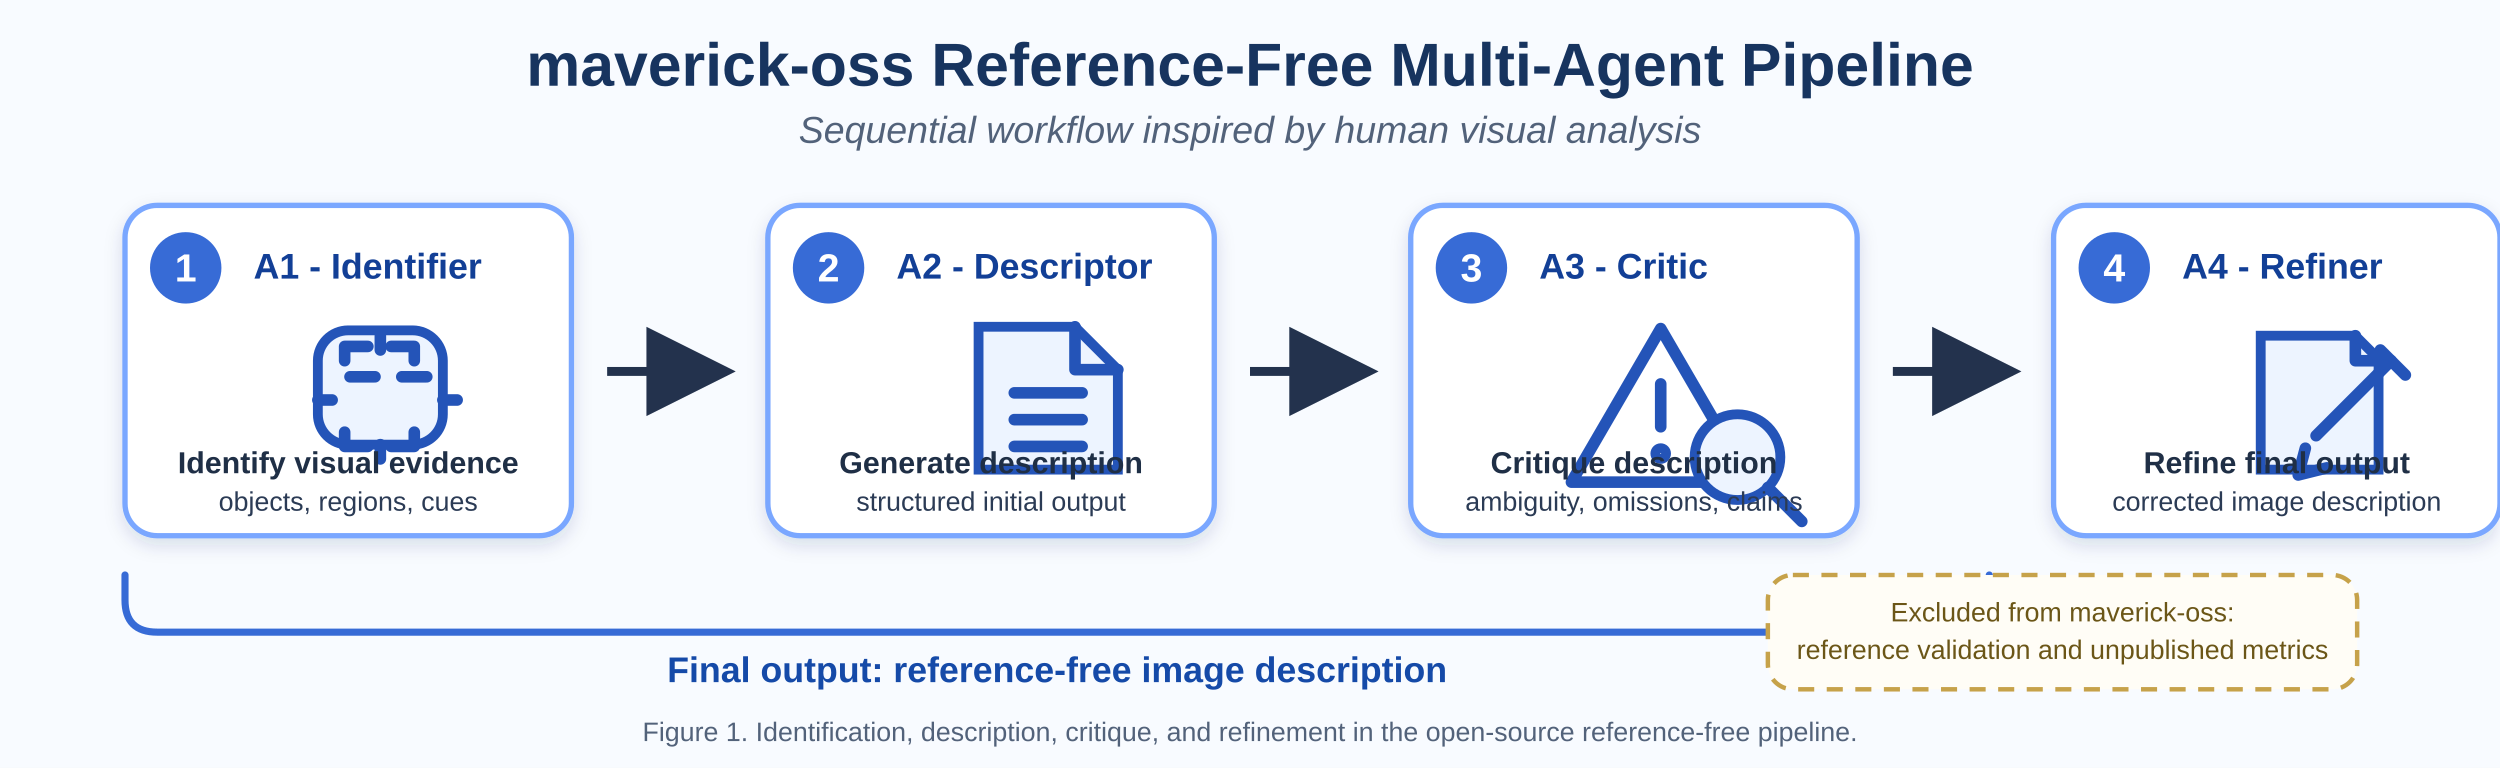
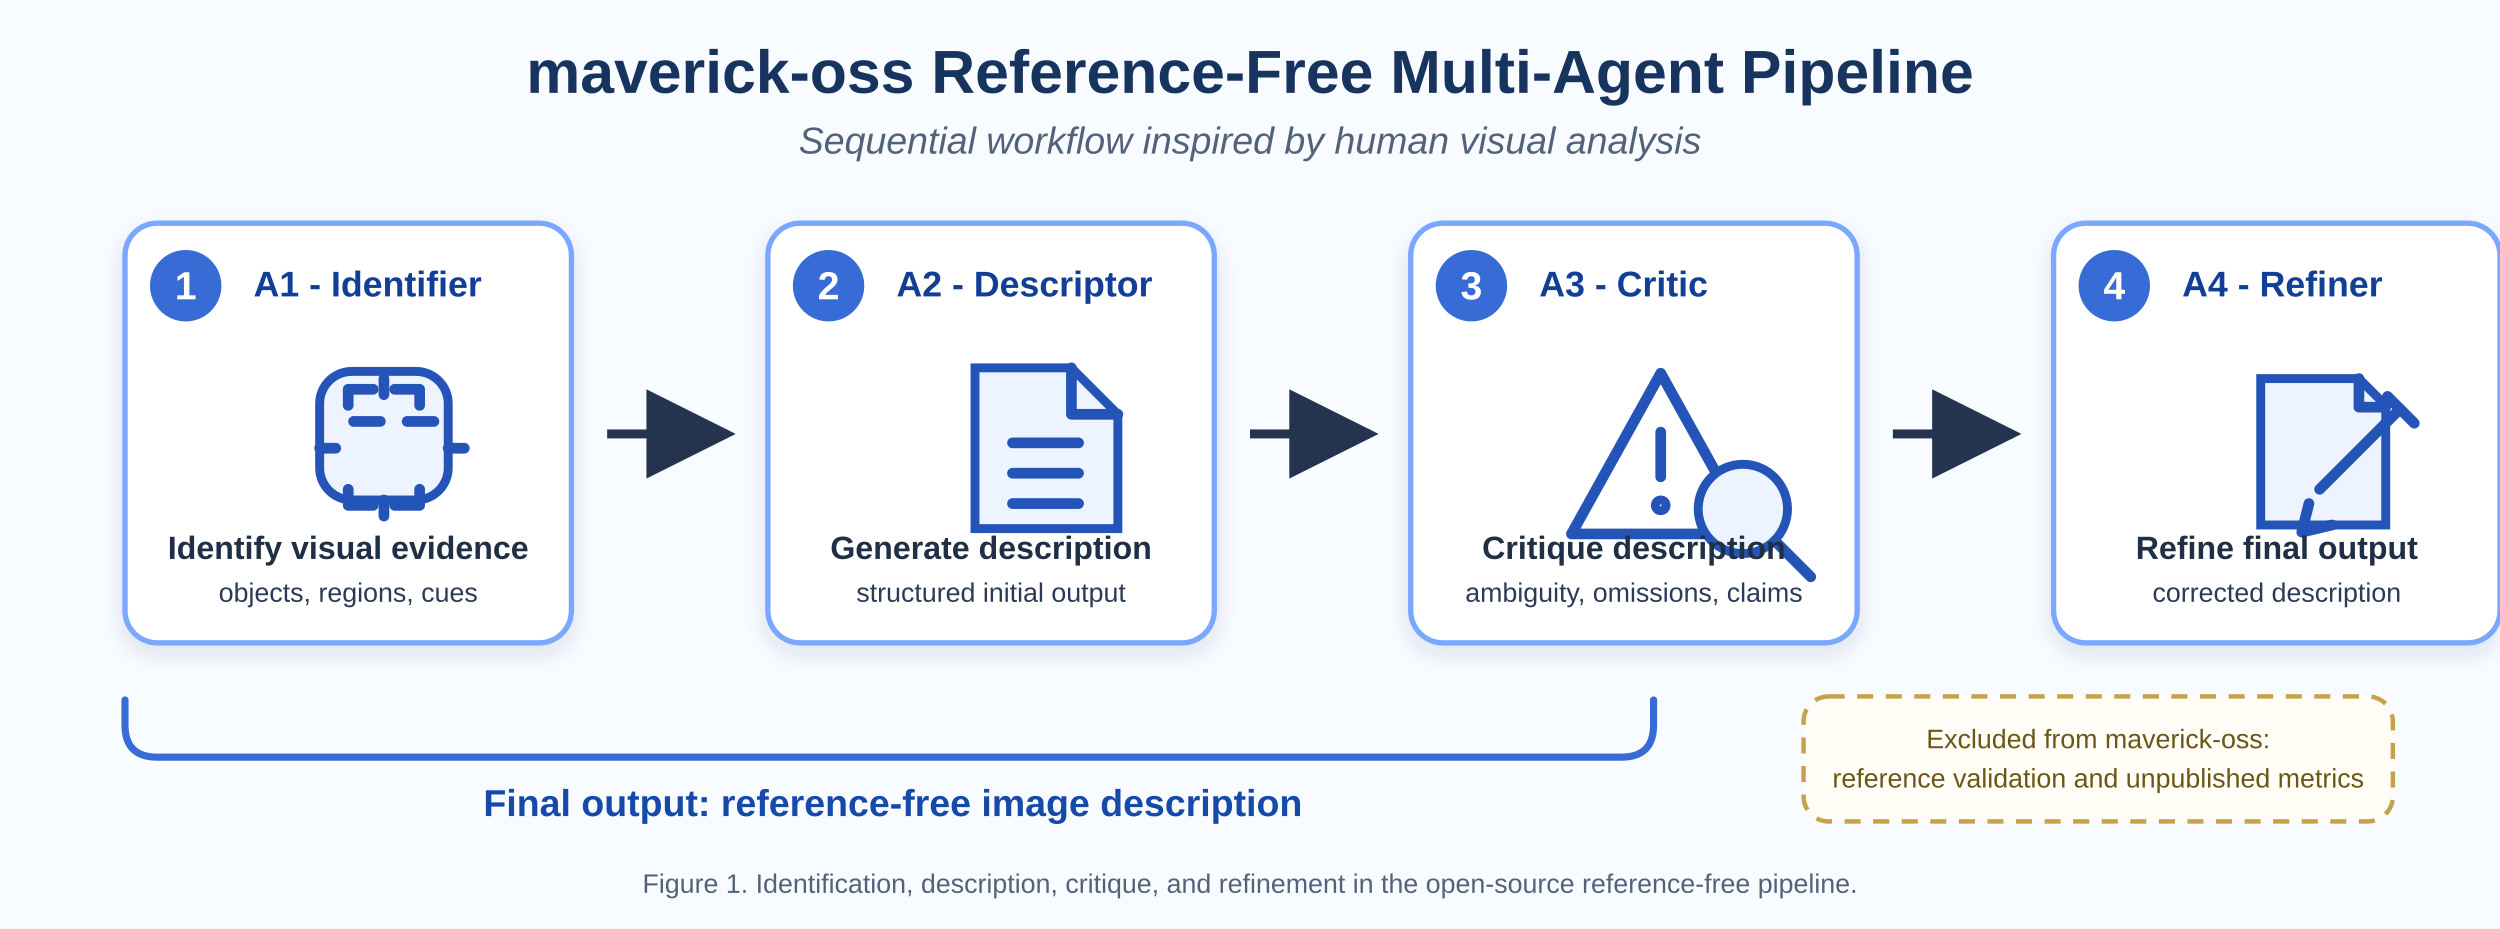
- <svg xmlns="http://www.w3.org/2000/svg" width="1400" height="430" viewBox="0 0 1400 430" role="img" aria-labelledby="title desc">
+ <svg xmlns="http://www.w3.org/2000/svg" width="1400" height="520" viewBox="0 0 1400 520" role="img" aria-labelledby="title desc">
  <defs>
    <marker id="arrow" markerWidth="14" markerHeight="14" refX="11" refY="7" orient="auto" markerUnits="strokeWidth">
-       <path d="M2,2 L12,7 L2,12 Z" fill="#23324d" />
+       <path d="M2,2 L12,7 L2,12 Z" fill="#24344f" />
    </marker>
    <filter id="shadow" x="-8%" y="-8%" width="116%" height="124%">
-       <feDropShadow dx="0" dy="4" stdDeviation="5" flood-color="#18315d" flood-opacity="0.14" />
+       <feDropShadow dx="0" dy="5" stdDeviation="6" flood-color="#17345f" flood-opacity="0.12" />
    </filter>
    <style>
      .bg { fill: #f8fbff; }
      .title { fill: #17345f; font: 700 34px Arial, Helvetica, sans-serif; text-anchor: middle; }
      .subtitle { fill: #52627a; font: italic 21px Arial, Helvetica, sans-serif; text-anchor: middle; }
      .card { fill: #ffffff; stroke: #7aa7ff; stroke-width: 3; filter: url(#shadow); }
      .badge { fill: #376bd6; }
      .badge-text { fill: #ffffff; font: 700 22px Arial, Helvetica, sans-serif; text-anchor: middle; dominant-baseline: central; }
      .agent { fill: #123f96; font: 700 20px Arial, Helvetica, sans-serif; }
-       .role { fill: #1f2f46; font: 700 17px Arial, Helvetica, sans-serif; text-anchor: middle; }
+       .role { fill: #1f2f46; font: 700 18px Arial, Helvetica, sans-serif; text-anchor: middle; }
      .body { fill: #2b3b55; font: 15px Arial, Helvetica, sans-serif; text-anchor: middle; }
-       .icon { fill: none; stroke: #2454b8; stroke-width: 6.5; stroke-linecap: round; stroke-linejoin: round; }
-       .icon-fill { fill: #edf4ff; stroke: #2454b8; stroke-width: 5.5; }
-       .arrow { stroke: #23324d; stroke-width: 5; fill: none; marker-end: url(#arrow); }
+       .icon { fill: none; stroke: #2454b8; stroke-width: 6; stroke-linecap: round; stroke-linejoin: round; }
+       .icon-fill { fill: #edf4ff; stroke: #2454b8; stroke-width: 5; }
+       .arrow { stroke: #24344f; stroke-width: 5; fill: none; marker-end: url(#arrow); }
      .bracket { stroke: #376bd6; stroke-width: 4; fill: none; stroke-linecap: round; }
-       .output { fill: #154aa8; font: 700 20px Arial, Helvetica, sans-serif; text-anchor: middle; }
+       .output { fill: #154aa8; font: 700 21px Arial, Helvetica, sans-serif; text-anchor: middle; }
      .excluded { fill: #fffdf6; stroke: #c6a24a; stroke-width: 2.5; stroke-dasharray: 9 7; }
      .excluded-text { fill: #6b5617; font: 15px Arial, Helvetica, sans-serif; text-anchor: middle; }
      .caption { fill: #52627a; font: 15px Arial, Helvetica, sans-serif; text-anchor: middle; }
    </style>
  </defs>
-   <rect class="bg" width="1400" height="430" />
-   <text class="title" x="700" y="48">maverick-oss Reference-Free Multi-Agent Pipeline</text>
-   <text class="subtitle" x="700" y="80">Sequential workflow inspired by human visual analysis</text>
-   <g transform="translate(70 115)">
-     <rect class="card" x="0" y="0" width="250" height="185" rx="18" />
+   <rect class="bg" width="1400" height="520" />
+   <text class="title" x="700" y="52">maverick-oss Reference-Free Multi-Agent Pipeline</text>
+   <text class="subtitle" x="700" y="86">Sequential workflow inspired by human visual analysis</text>
+   <g transform="translate(70 125)">
+     <rect class="card" x="0" y="0" width="250" height="235" rx="18" />
    <circle class="badge" cx="34" cy="35" r="20" />
    <text class="badge-text" x="34" y="35">1</text>
    <text class="agent" x="72" y="41">A1 - Identifier</text>
-     <g transform="translate(92 62)">
-       <rect class="icon-fill" x="16" y="8" width="70" height="64" rx="17" />
-       <path class="icon" d="M34 34 h14 M63 34 h14 M51 19 v-8 M51 72 v8 M24 47 h-8 M86 47 h8" />
-       <path class="icon" d="M31 25 v-8 h13 M70 25 v-8 h-13 M31 65 v8 h13 M70 65 v8 h-13" />
+     <g transform="translate(91 75)">
+       <rect class="icon-fill" x="18" y="8" width="72" height="72" rx="18" />
+       <path class="icon" d="M37 36 h15 M67 36 h15 M54 21 v-9 M54 80 v9 M27 51 h-9 M90 51 h9" />
+       <path class="icon" d="M34 27 v-9 h14 M74 27 v-9 h-14 M34 74 v9 h14 M74 74 v9 h-14" />
    </g>
-     <text class="role" x="125" y="150">Identify visual evidence</text>
-     <text class="body" x="125" y="171">objects, regions, cues</text>
+     <text class="role" x="125" y="188">Identify visual evidence</text>
+     <text class="body" x="125" y="212">objects, regions, cues</text>
  </g>
-   <path class="arrow" d="M340 208 H407" />
-   <g transform="translate(430 115)">
-     <rect class="card" x="0" y="0" width="250" height="185" rx="18" />
+   <path class="arrow" d="M340 243 H407" />
+   <g transform="translate(430 125)">
+     <rect class="card" x="0" y="0" width="250" height="235" rx="18" />
    <circle class="badge" cx="34" cy="35" r="20" />
    <text class="badge-text" x="34" y="35">2</text>
    <text class="agent" x="72" y="41">A2 - Descriptor</text>
-     <g transform="translate(96 62)">
-       <path class="icon-fill" d="M22 6 H76 L100 30 V86 H22 Z" />
-       <path class="icon" d="M76 6 V30 H100" />
-       <path class="icon" d="M42 43 H80 M42 58 H80 M42 73 H80" />
+     <g transform="translate(92 75)">
+       <path class="icon-fill" d="M24 6 H78 L104 32 V96 H24 Z" />
+       <path class="icon" d="M78 6 V32 H104" />
+       <path class="icon" d="M45 48 H82 M45 65 H82 M45 82 H82" />
    </g>
-     <text class="role" x="125" y="150">Generate description</text>
-     <text class="body" x="125" y="171">structured initial output</text>
+     <text class="role" x="125" y="188">Generate description</text>
+     <text class="body" x="125" y="212">structured initial output</text>
  </g>
-   <path class="arrow" d="M700 208 H767" />
-   <g transform="translate(790 115)">
-     <rect class="card" x="0" y="0" width="250" height="185" rx="18" />
+   <path class="arrow" d="M700 243 H767" />
+   <g transform="translate(790 125)">
+     <rect class="card" x="0" y="0" width="250" height="235" rx="18" />
    <circle class="badge" cx="34" cy="35" r="20" />
    <text class="badge-text" x="34" y="35">3</text>
    <text class="agent" x="72" y="41">A3 - Critic</text>
-     <g transform="translate(82 57)">
-       <path class="icon" d="M58 12 L108 98 H8 Z" />
-       <path class="icon" d="M58 43 V67" />
-       <circle class="icon-fill" cx="58" cy="82" r="3" />
-       <circle class="icon-fill" cx="101" cy="84" r="24" />
-       <path class="icon" d="M118 101 L137 120" />
+     <g transform="translate(82 72)">
+       <path class="icon" d="M58 12 L108 102 H8 Z" />
+       <path class="icon" d="M58 45 V70" />
+       <circle class="icon-fill" cx="58" cy="86" r="3" />
+       <circle class="icon-fill" cx="104" cy="88" r="25" />
+       <path class="icon" d="M122 106 L142 126" />
    </g>
-     <text class="role" x="125" y="150">Critique description</text>
-     <text class="body" x="125" y="171">ambiguity, omissions, claims</text>
+     <text class="role" x="125" y="188">Critique description</text>
+     <text class="body" x="125" y="212">ambiguity, omissions, claims</text>
  </g>
-   <path class="arrow" d="M1060 208 H1127" />
-   <g transform="translate(1150 115)">
-     <rect class="card" x="0" y="0" width="250" height="185" rx="18" />
+   <path class="arrow" d="M1060 243 H1127" />
+   <g transform="translate(1150 125)">
+     <rect class="card" x="0" y="0" width="250" height="235" rx="18" />
    <circle class="badge" cx="34" cy="35" r="20" />
    <text class="badge-text" x="34" y="35">4</text>
    <text class="agent" x="72" y="41">A4 - Refiner</text>
-     <g transform="translate(92 60)">
-       <path class="icon-fill" d="M24 88 H90 V26 L77 13 H24 Z" />
-       <path class="icon" d="M77 13 V27 H90" />
-       <path class="icon" d="M55 69 L97 27" />
-       <path class="icon" d="M91 21 L105 35" />
-       <path class="icon" d="M49 76 L45 91 L61 87" />
+     <g transform="translate(91 75)">
+       <path class="icon-fill" d="M25 94 H95 V27 L80 12 H25 Z" />
+       <path class="icon" d="M80 12 V28 H95" />
+       <path class="icon" d="M58 74 L103 29" />
+       <path class="icon" d="M96 22 L111 37" />
+       <path class="icon" d="M52 82 L48 98 L65 94" />
    </g>
-     <text class="role" x="125" y="150">Refine final output</text>
-     <text class="body" x="125" y="171">corrected image description</text>
+     <text class="role" x="125" y="188">Refine final output</text>
+     <text class="body" x="125" y="212">corrected description</text>
  </g>
-   <path class="bracket" d="M70 322 v14 q0 18 18 18 h1008 q18 0 18-18 v-14" />
-   <text class="output" x="592" y="382">Final output: reference-free image description</text>
-   <g transform="translate(990 322)">
-     <rect class="excluded" x="0" y="0" width="330" height="64" rx="14" />
-     <text class="excluded-text" x="165" y="26">Excluded from maverick-oss:</text>
-     <text class="excluded-text" x="165" y="47">reference validation and unpublished metrics</text>
+   <path class="bracket" d="M70 392 v14 q0 18 18 18 h820 q18 0 18-18 v-14" />
+   <text class="output" x="500" y="457">Final output: reference-free image description</text>
+   <g transform="translate(1010 390)">
+     <rect class="excluded" x="0" y="0" width="330" height="70" rx="14" />
+     <text class="excluded-text" x="165" y="29">Excluded from maverick-oss:</text>
+     <text class="excluded-text" x="165" y="51">reference validation and unpublished metrics</text>
  </g>
-   <text class="caption" x="700" y="415">Figure 1. Identification, description, critique, and refinement in the open-source reference-free pipeline.</text>
+   <text class="caption" x="700" y="500">Figure 1. Identification, description, critique, and refinement in the open-source reference-free pipeline.</text>
</svg>
